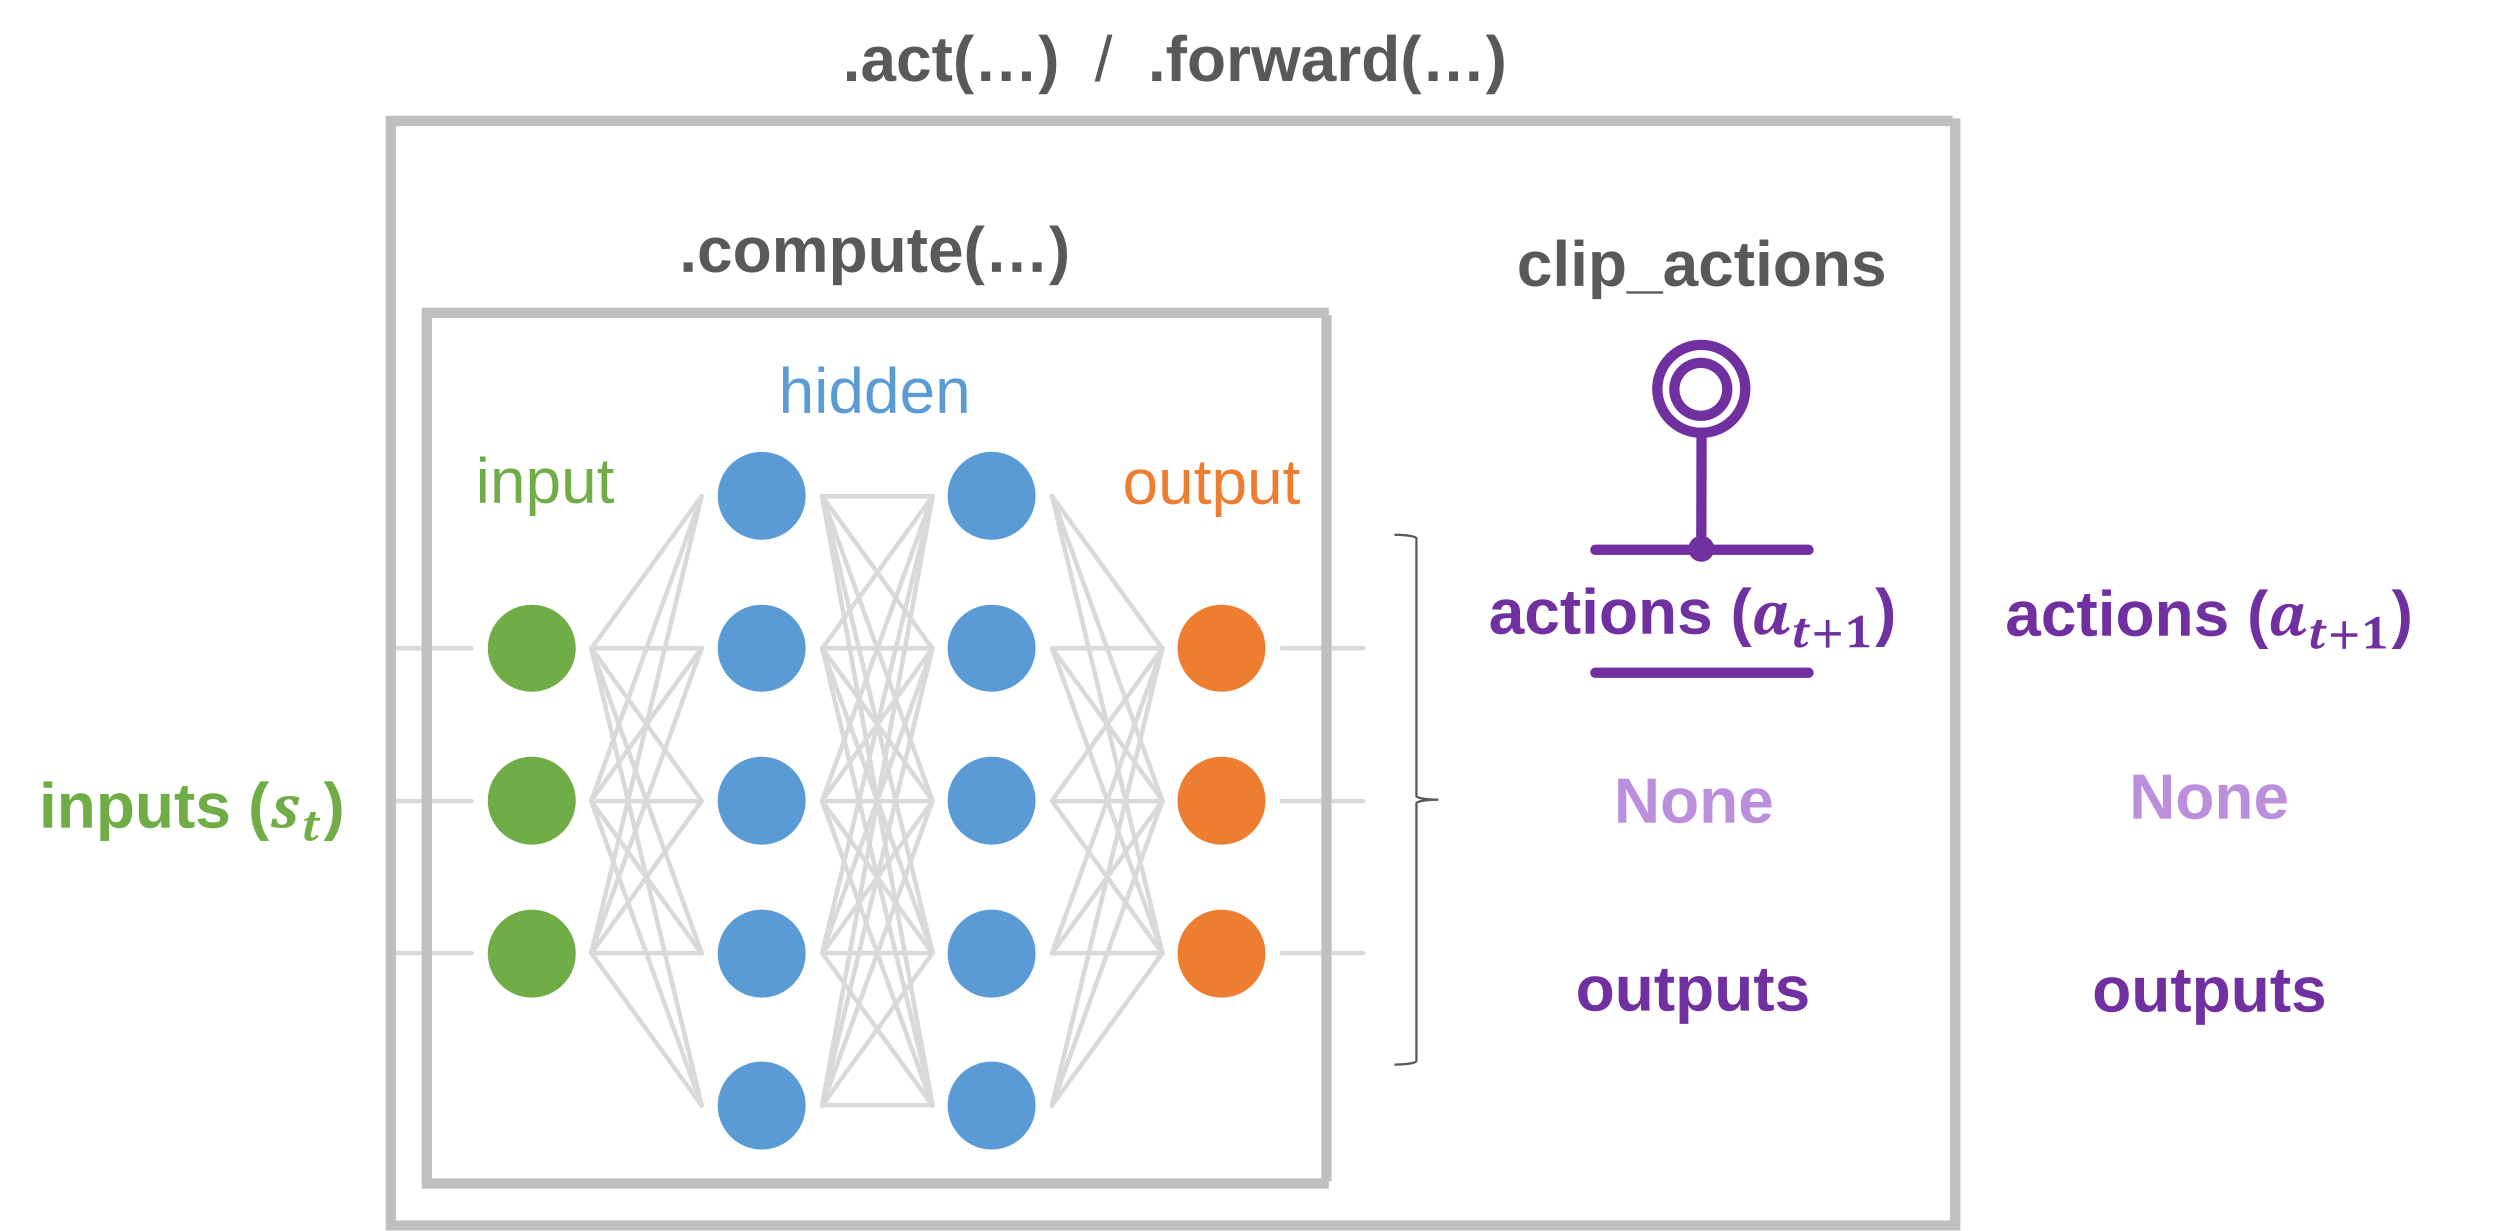
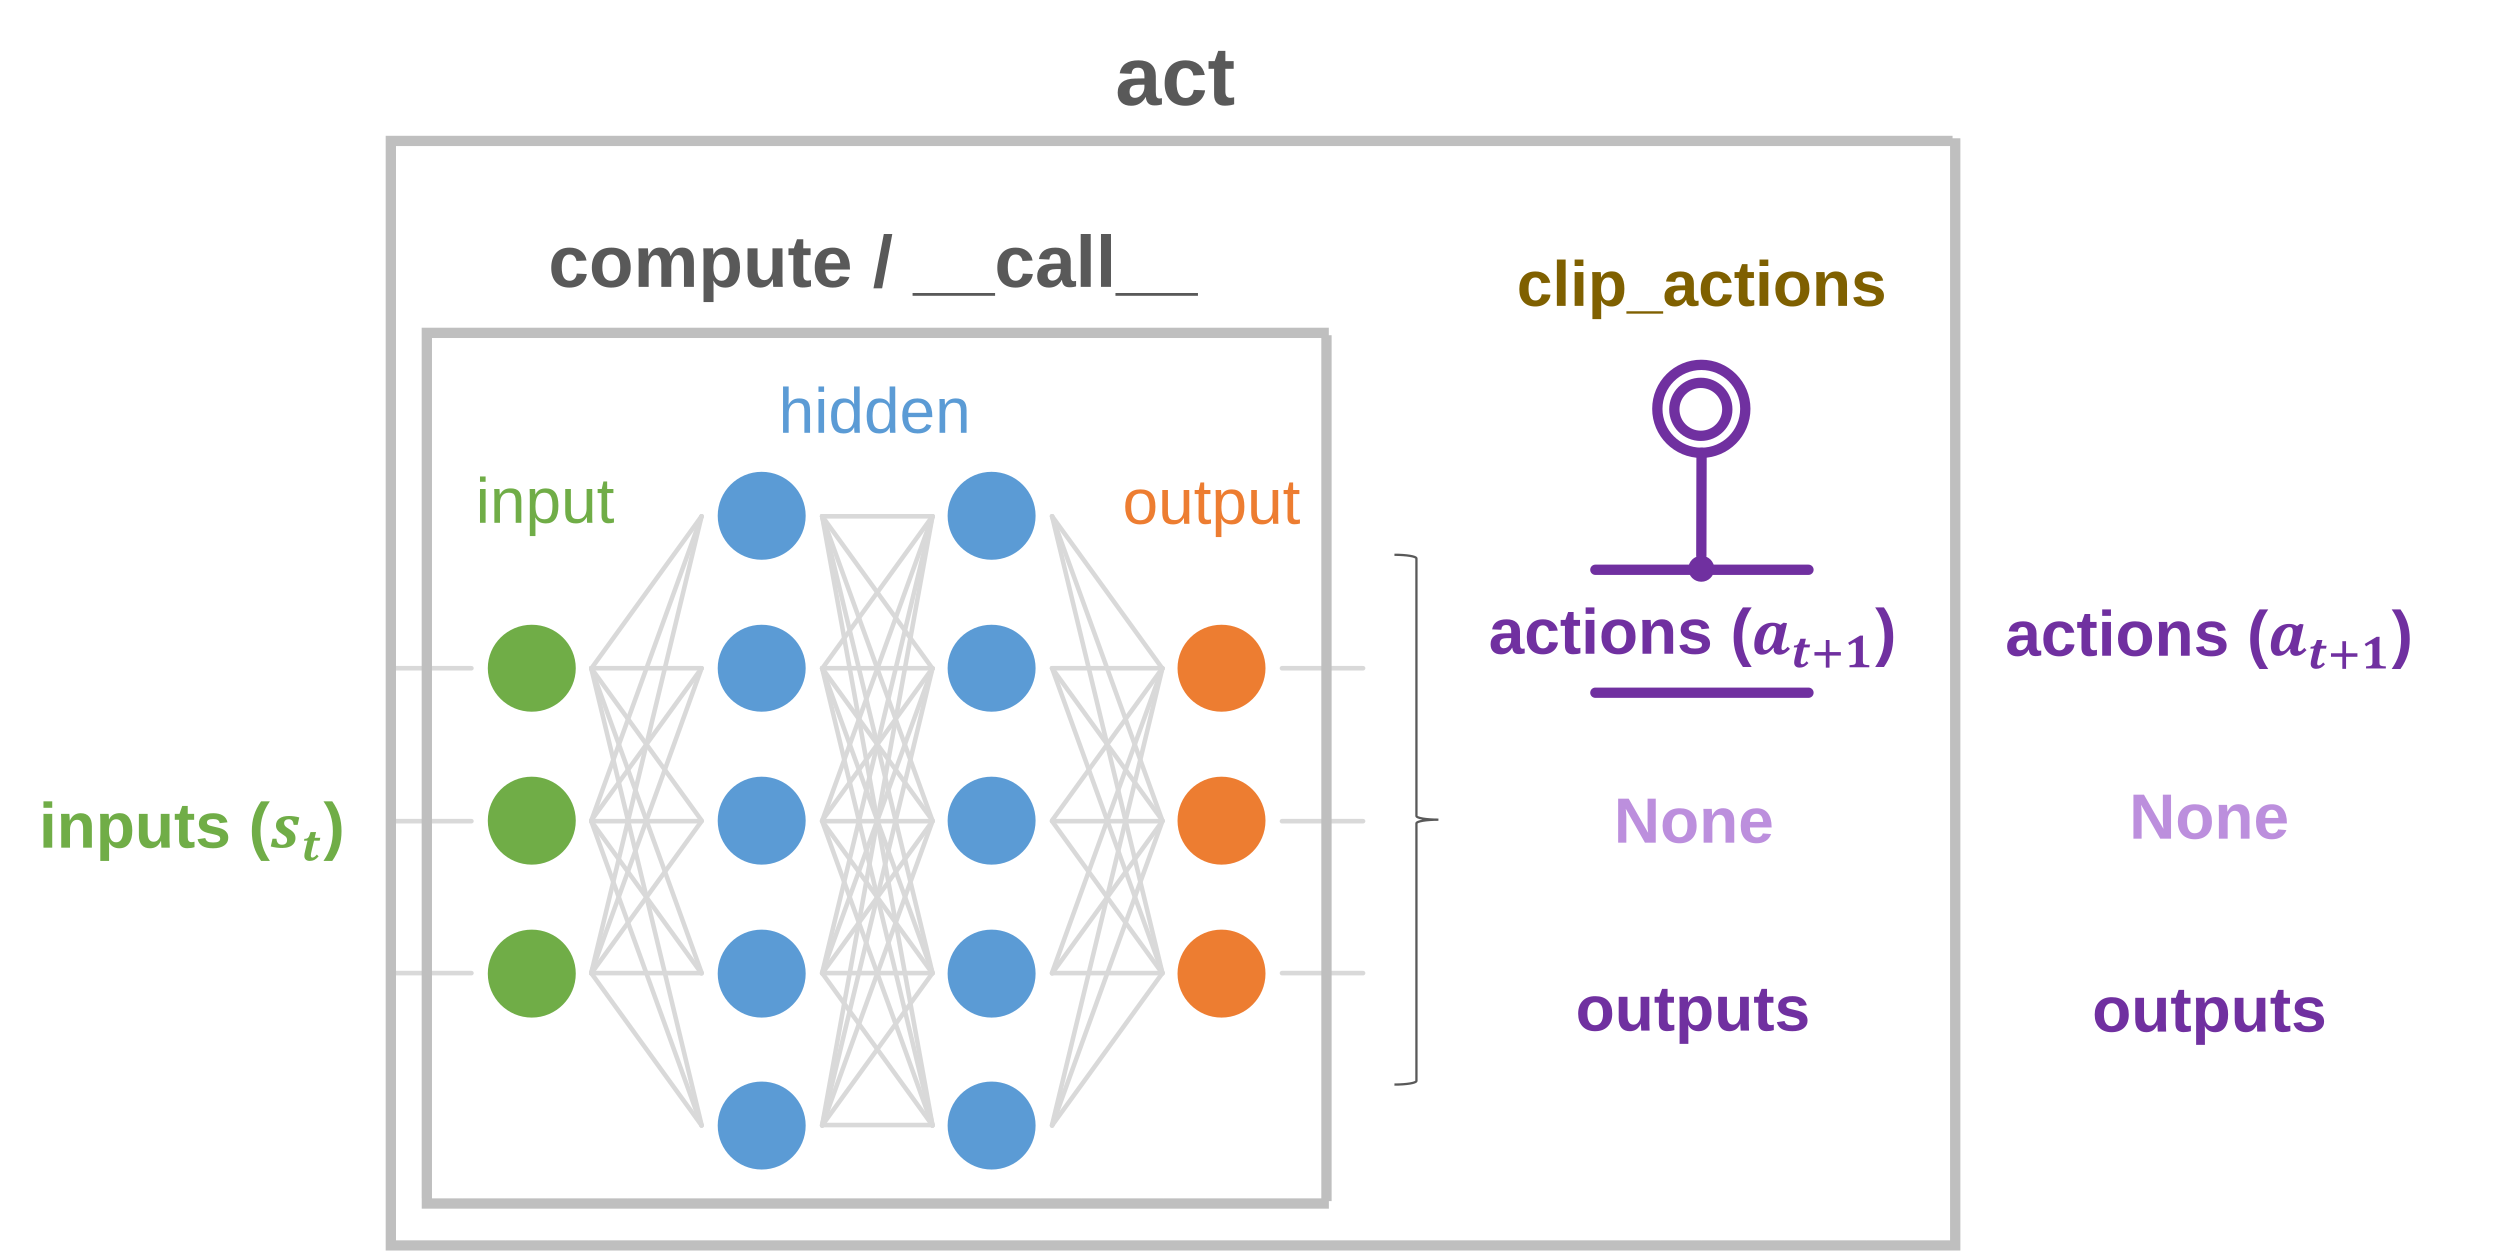
- <svg xmlns="http://www.w3.org/2000/svg" width="2501" height="1231" xml:space="preserve" overflow="hidden">
-   <defs>
-     <clipPath id="clip0">
-       <rect x="4035" y="87" width="2501" height="1231" />
-     </clipPath>
-   </defs>
-   <g clip-path="url(#clip0)" transform="translate(-4035 -87)">
+ <svg xmlns="http://www.w3.org/2000/svg" width="2501" height="1251" xml:space="preserve" overflow="hidden">
+   <g transform="translate(-4035 -67)">
    <path d="M4753 583C4753 558.699 4772.7 539 4797 539 4821.3 539 4841 558.699 4841 583 4841 607.301 4821.3 627 4797 627 4772.7 627 4753 607.301 4753 583Z" fill="#5B9BD5" fill-rule="evenodd" />
    <path d="M4753 735.5C4753 711.476 4772.7 692 4797 692 4821.3 692 4841 711.476 4841 735.5 4841 759.524 4821.3 779 4797 779 4772.7 779 4753 759.524 4753 735.5Z" fill="#5B9BD5" fill-rule="evenodd" />
    <path d="M4753 888C4753 863.699 4772.7 844 4797 844 4821.3 844 4841 863.699 4841 888 4841 912.3 4821.3 932 4797 932 4772.7 932 4753 912.3 4753 888Z" fill="#5B9BD5" fill-rule="evenodd" />
    <path d="M4753 1041C4753 1016.7 4772.7 997 4797 997 4821.3 997 4841 1016.7 4841 1041 4841 1065.3 4821.3 1085 4797 1085 4772.7 1085 4753 1065.3 4753 1041Z" fill="#5B9BD5" fill-rule="evenodd" />
    <path d="M4753 1193C4753 1168.7 4772.7 1149 4797 1149 4821.3 1149 4841 1168.7 4841 1193 4841 1217.3 4821.3 1237 4797 1237 4772.7 1237 4753 1217.3 4753 1193Z" fill="#5B9BD5" fill-rule="evenodd" />
    <path d="M4983 583C4983 558.699 5002.7 539 5027 539 5051.3 539 5071 558.699 5071 583 5071 607.301 5051.3 627 5027 627 5002.7 627 4983 607.301 4983 583Z" fill="#5B9BD5" fill-rule="evenodd" />
    <path d="M4983 735.5C4983 711.476 5002.7 692 5027 692 5051.3 692 5071 711.476 5071 735.5 5071 759.524 5051.3 779 5027 779 5002.7 779 4983 759.524 4983 735.5Z" fill="#5B9BD5" fill-rule="evenodd" />
    <path d="M4983 888C4983 863.699 5002.7 844 5027 844 5051.3 844 5071 863.699 5071 888 5071 912.3 5051.3 932 5027 932 5002.7 932 4983 912.3 4983 888Z" fill="#5B9BD5" fill-rule="evenodd" />
    <path d="M4983 1041C4983 1016.7 5002.7 997 5027 997 5051.3 997 5071 1016.7 5071 1041 5071 1065.3 5051.3 1085 5027 1085 5002.7 1085 4983 1065.3 4983 1041Z" fill="#5B9BD5" fill-rule="evenodd" />
    <path d="M4983 1193C4983 1168.7 5002.7 1149 5027 1149 5051.3 1149 5071 1168.7 5071 1193 5071 1217.3 5051.3 1237 5027 1237 5002.7 1237 4983 1217.3 4983 1193Z" fill="#5B9BD5" fill-rule="evenodd" />
    <path d="M5213 735.5C5213 711.476 5232.7 692 5257 692 5281.3 692 5301 711.476 5301 735.5 5301 759.524 5281.3 779 5257 779 5232.7 779 5213 759.524 5213 735.5Z" fill="#ED7D31" fill-rule="evenodd" />
    <path d="M5213 888C5213 863.699 5232.7 844 5257 844 5281.3 844 5301 863.699 5301 888 5301 912.3 5281.3 932 5257 932 5232.7 932 5213 912.3 5213 888Z" fill="#ED7D31" fill-rule="evenodd" />
    <path d="M5213 1041C5213 1016.7 5232.7 997 5257 997 5281.3 997 5301 1016.7 5301 1041 5301 1065.3 5281.3 1085 5257 1085 5232.7 1085 5213 1065.3 5213 1041Z" fill="#ED7D31" fill-rule="evenodd" />
    <path d="M4523 735.5C4523 711.476 4542.7 692 4567 692 4591.3 692 4611 711.476 4611 735.5 4611 759.524 4591.3 779 4567 779 4542.7 779 4523 759.524 4523 735.5Z" fill="#70AD47" fill-rule="evenodd" />
    <path d="M4523 888C4523 863.699 4542.7 844 4567 844 4591.3 844 4611 863.699 4611 888 4611 912.3 4591.3 932 4567 932 4542.7 932 4523 912.3 4523 888Z" fill="#70AD47" fill-rule="evenodd" />
    <path d="M4523 1041C4523 1016.7 4542.7 997 4567 997 4591.3 997 4611 1016.7 4611 1041 4611 1065.3 4591.3 1085 4567 1085 4542.7 1085 4523 1065.3 4523 1041Z" fill="#70AD47" fill-rule="evenodd" />
    <path d="M5087.5 583.5 5197.84 735.808" stroke="#D9D9D9" stroke-width="4.583" stroke-linecap="round" stroke-linejoin="round" stroke-miterlimit="10" fill="none" fill-rule="evenodd" />
    <path d="M5087.5 735.5 5197.84 735.5" stroke="#D9D9D9" stroke-width="4.583" stroke-linecap="round" stroke-linejoin="round" stroke-miterlimit="10" fill="none" fill-rule="evenodd" />
    <path d="M0 0 110.337 152.309" stroke="#D9D9D9" stroke-width="4.583" stroke-linecap="round" stroke-linejoin="round" stroke-miterlimit="10" fill="none" fill-rule="evenodd" transform="matrix(1 0 0 -1 5087.5 887.809)" />
    <path d="M0 0 110.337 304.617" stroke="#D9D9D9" stroke-width="4.583" stroke-linecap="round" stroke-linejoin="round" stroke-miterlimit="10" fill="none" fill-rule="evenodd" transform="matrix(1 0 0 -1 5087.5 1040.12)" />
    <path d="M0 0 110.337 456.925" stroke="#D9D9D9" stroke-width="4.583" stroke-linecap="round" stroke-linejoin="round" stroke-miterlimit="10" fill="none" fill-rule="evenodd" transform="matrix(1 0 0 -1 5087.5 1192.43)" />
    <path d="M5197.84 887.809 5087.5 735.5" stroke="#D9D9D9" stroke-width="4.583" stroke-linecap="round" stroke-linejoin="round" stroke-miterlimit="10" fill="none" fill-rule="evenodd" />
    <path d="M5087.5 888.5 5197.84 888.5" stroke="#D9D9D9" stroke-width="4.583" stroke-linecap="round" stroke-linejoin="round" stroke-miterlimit="10" fill="none" fill-rule="evenodd" />
    <path d="M0 0 110.337 152.309" stroke="#D9D9D9" stroke-width="4.583" stroke-linecap="round" stroke-linejoin="round" stroke-miterlimit="10" fill="none" fill-rule="evenodd" transform="matrix(1 0 0 -1 5087.5 1040.81)" />
    <path d="M0 0 110.337 304.617" stroke="#D9D9D9" stroke-width="4.583" stroke-linecap="round" stroke-linejoin="round" stroke-miterlimit="10" fill="none" fill-rule="evenodd" transform="matrix(1 0 0 -1 5087.5 1193.12)" />
    <path d="M0 0 110.337 152.309" stroke="#D9D9D9" stroke-width="4.583" stroke-linecap="round" stroke-linejoin="round" stroke-miterlimit="10" fill="none" fill-rule="evenodd" transform="matrix(1 0 0 -1 5087.5 1192.81)" />
    <path d="M5087.5 1040.5 5197.84 1040.5" stroke="#D9D9D9" stroke-width="4.583" stroke-linecap="round" stroke-linejoin="round" stroke-miterlimit="10" fill="none" fill-rule="evenodd" />
    <path d="M5087.5 888.5 5197.84 1040.81" stroke="#D9D9D9" stroke-width="4.583" stroke-linecap="round" stroke-linejoin="round" stroke-miterlimit="10" fill="none" fill-rule="evenodd" />
    <path d="M5087.5 735.5 5197.84 1040.12" stroke="#D9D9D9" stroke-width="4.583" stroke-linecap="round" stroke-linejoin="round" stroke-miterlimit="10" fill="none" fill-rule="evenodd" />
    <path d="M5087.5 583.5 5197.84 1040.43" stroke="#D9D9D9" stroke-width="4.583" stroke-linecap="round" stroke-linejoin="round" stroke-miterlimit="10" fill="none" fill-rule="evenodd" />
    <path d="M4857.5 583.5 4967.84 583.5" stroke="#D9D9D9" stroke-width="4.583" stroke-linecap="round" stroke-linejoin="round" stroke-miterlimit="10" fill="none" fill-rule="evenodd" />
    <path d="M0 0 110.337 152.309" stroke="#D9D9D9" stroke-width="4.583" stroke-linecap="round" stroke-linejoin="round" stroke-miterlimit="10" fill="none" fill-rule="evenodd" transform="matrix(1 0 0 -1 4857.5 735.808)" />
    <path d="M0 0 110.337 304.617" stroke="#D9D9D9" stroke-width="4.583" stroke-linecap="round" stroke-linejoin="round" stroke-miterlimit="10" fill="none" fill-rule="evenodd" transform="matrix(1 0 0 -1 4857.5 888.117)" />
    <path d="M0 0 110.337 456.925" stroke="#D9D9D9" stroke-width="4.583" stroke-linecap="round" stroke-linejoin="round" stroke-miterlimit="10" fill="none" fill-rule="evenodd" transform="matrix(1 0 0 -1 4857.5 1040.43)" />
    <path d="M0 0 110.337 609.234" stroke="#D9D9D9" stroke-width="4.583" stroke-linecap="round" stroke-linejoin="round" stroke-miterlimit="10" fill="none" fill-rule="evenodd" transform="matrix(1 0 0 -1 4857.5 1192.73)" />
    <path d="M4857.5 583.5 4967.84 735.808" stroke="#D9D9D9" stroke-width="4.583" stroke-linecap="round" stroke-linejoin="round" stroke-miterlimit="10" fill="none" fill-rule="evenodd" />
    <path d="M4857.5 735.5 4967.84 735.5" stroke="#D9D9D9" stroke-width="4.583" stroke-linecap="round" stroke-linejoin="round" stroke-miterlimit="10" fill="none" fill-rule="evenodd" />
    <path d="M0 0 110.337 152.309" stroke="#D9D9D9" stroke-width="4.583" stroke-linecap="round" stroke-linejoin="round" stroke-miterlimit="10" fill="none" fill-rule="evenodd" transform="matrix(1 0 0 -1 4857.5 887.809)" />
    <path d="M0 0 110.337 304.617" stroke="#D9D9D9" stroke-width="4.583" stroke-linecap="round" stroke-linejoin="round" stroke-miterlimit="10" fill="none" fill-rule="evenodd" transform="matrix(1 0 0 -1 4857.5 1040.12)" />
    <path d="M0 0 110.337 456.925" stroke="#D9D9D9" stroke-width="4.583" stroke-linecap="round" stroke-linejoin="round" stroke-miterlimit="10" fill="none" fill-rule="evenodd" transform="matrix(1 0 0 -1 4857.5 1192.43)" />
    <path d="M4857.5 583.5 4967.84 888.117" stroke="#D9D9D9" stroke-width="4.583" stroke-linecap="round" stroke-linejoin="round" stroke-miterlimit="10" fill="none" fill-rule="evenodd" />
    <path d="M4857.5 735.5 4967.84 887.809" stroke="#D9D9D9" stroke-width="4.583" stroke-linecap="round" stroke-linejoin="round" stroke-miterlimit="10" fill="none" fill-rule="evenodd" />
    <path d="M4857.5 888.5 4967.84 888.5" stroke="#D9D9D9" stroke-width="4.583" stroke-linecap="round" stroke-linejoin="round" stroke-miterlimit="10" fill="none" fill-rule="evenodd" />
    <path d="M0 0 110.337 152.309" stroke="#D9D9D9" stroke-width="4.583" stroke-linecap="round" stroke-linejoin="round" stroke-miterlimit="10" fill="none" fill-rule="evenodd" transform="matrix(1 0 0 -1 4857.5 1040.81)" />
    <path d="M0 0 110.337 304.617" stroke="#D9D9D9" stroke-width="4.583" stroke-linecap="round" stroke-linejoin="round" stroke-miterlimit="10" fill="none" fill-rule="evenodd" transform="matrix(1 0 0 -1 4857.5 1193.12)" />
    <path d="M4857.5 1192.5 4967.84 1192.5" stroke="#D9D9D9" stroke-width="4.583" stroke-linecap="round" stroke-linejoin="round" stroke-miterlimit="10" fill="none" fill-rule="evenodd" />
    <path d="M4857.5 1040.5 4967.84 1192.81" stroke="#D9D9D9" stroke-width="4.583" stroke-linecap="round" stroke-linejoin="round" stroke-miterlimit="10" fill="none" fill-rule="evenodd" />
    <path d="M4857.5 888.5 4967.84 1193.12" stroke="#D9D9D9" stroke-width="4.583" stroke-linecap="round" stroke-linejoin="round" stroke-miterlimit="10" fill="none" fill-rule="evenodd" />
    <path d="M4857.5 735.5 4967.84 1192.43" stroke="#D9D9D9" stroke-width="4.583" stroke-linecap="round" stroke-linejoin="round" stroke-miterlimit="10" fill="none" fill-rule="evenodd" />
    <path d="M4857.5 583.5 4967.84 1192.73" stroke="#D9D9D9" stroke-width="4.583" stroke-linecap="round" stroke-linejoin="round" stroke-miterlimit="10" fill="none" fill-rule="evenodd" />
    <path d="M0 0 110.337 152.309" stroke="#D9D9D9" stroke-width="4.583" stroke-linecap="round" stroke-linejoin="round" stroke-miterlimit="10" fill="none" fill-rule="evenodd" transform="matrix(1 0 0 -1 4857.5 1192.81)" />
    <path d="M4857.5 1040.5 4967.84 1040.5" stroke="#D9D9D9" stroke-width="4.583" stroke-linecap="round" stroke-linejoin="round" stroke-miterlimit="10" fill="none" fill-rule="evenodd" />
    <path d="M4857.5 888.5 4967.84 1040.81" stroke="#D9D9D9" stroke-width="4.583" stroke-linecap="round" stroke-linejoin="round" stroke-miterlimit="10" fill="none" fill-rule="evenodd" />
    <path d="M4857.5 735.5 4967.84 1040.12" stroke="#D9D9D9" stroke-width="4.583" stroke-linecap="round" stroke-linejoin="round" stroke-miterlimit="10" fill="none" fill-rule="evenodd" />
    <path d="M4857.5 583.5 4967.84 1040.43" stroke="#D9D9D9" stroke-width="4.583" stroke-linecap="round" stroke-linejoin="round" stroke-miterlimit="10" fill="none" fill-rule="evenodd" />
    <path d="M4626.5 1040.5 4736.84 1192.81" stroke="#D9D9D9" stroke-width="4.583" stroke-linecap="round" stroke-linejoin="round" stroke-miterlimit="10" fill="none" fill-rule="evenodd" />
    <path d="M0 0 110.337 0" stroke="#D9D9D9" stroke-width="4.583" stroke-linecap="round" stroke-linejoin="round" stroke-miterlimit="10" fill="none" fill-rule="evenodd" transform="matrix(-1 0 0 1 4736.84 1040.5)" />
    <path d="M0 0 110.337 152.309" stroke="#D9D9D9" stroke-width="4.583" stroke-linecap="round" stroke-linejoin="round" stroke-miterlimit="10" fill="none" fill-rule="evenodd" transform="matrix(-1 0 0 1 4736.84 888.5)" />
    <path d="M0 0 110.337 0" stroke="#D9D9D9" stroke-width="4.583" stroke-linecap="round" stroke-linejoin="round" stroke-miterlimit="10" fill="none" fill-rule="evenodd" transform="matrix(-1 0 0 1 4736.84 888.5)" />
    <path d="M4736.84 887.809 4626.5 735.5" stroke="#D9D9D9" stroke-width="4.583" stroke-linecap="round" stroke-linejoin="round" stroke-miterlimit="10" fill="none" fill-rule="evenodd" />
    <path d="M0 0 110.337 152.309" stroke="#D9D9D9" stroke-width="4.583" stroke-linecap="round" stroke-linejoin="round" stroke-miterlimit="10" fill="none" fill-rule="evenodd" transform="matrix(-1 0 0 1 4736.84 583.5)" />
    <path d="M0 0 110.337 0" stroke="#D9D9D9" stroke-width="4.583" stroke-linecap="round" stroke-linejoin="round" stroke-miterlimit="10" fill="none" fill-rule="evenodd" transform="matrix(-1 0 0 1 4736.84 735.5)" />
    <path d="M4736.84 1040.12 4626.5 735.5" stroke="#D9D9D9" stroke-width="4.583" stroke-linecap="round" stroke-linejoin="round" stroke-miterlimit="10" fill="none" fill-rule="evenodd" />
    <path d="M4736.84 1192.43 4626.5 735.5" stroke="#D9D9D9" stroke-width="4.583" stroke-linecap="round" stroke-linejoin="round" stroke-miterlimit="10" fill="none" fill-rule="evenodd" />
    <path d="M0 0 110.337 304.617" stroke="#D9D9D9" stroke-width="4.583" stroke-linecap="round" stroke-linejoin="round" stroke-miterlimit="10" fill="none" fill-rule="evenodd" transform="matrix(-1 0 0 1 4736.84 583.5)" />
    <path d="M0 0 110.337 152.309" stroke="#D9D9D9" stroke-width="4.583" stroke-linecap="round" stroke-linejoin="round" stroke-miterlimit="10" fill="none" fill-rule="evenodd" transform="matrix(-1 0 0 1 4736.84 735.5)" />
    <path d="M4736.84 1040.81 4626.5 888.5" stroke="#D9D9D9" stroke-width="4.583" stroke-linecap="round" stroke-linejoin="round" stroke-miterlimit="10" fill="none" fill-rule="evenodd" />
    <path d="M4736.84 1193.12 4626.5 888.5" stroke="#D9D9D9" stroke-width="4.583" stroke-linecap="round" stroke-linejoin="round" stroke-miterlimit="10" fill="none" fill-rule="evenodd" />
    <path d="M0 0 110.337 304.617" stroke="#D9D9D9" stroke-width="4.583" stroke-linecap="round" stroke-linejoin="round" stroke-miterlimit="10" fill="none" fill-rule="evenodd" transform="matrix(1 0 0 -1 4626.5 1040.12)" />
    <path d="M0 0 110.337 456.925" stroke="#D9D9D9" stroke-width="4.583" stroke-linecap="round" stroke-linejoin="round" stroke-miterlimit="10" fill="none" fill-rule="evenodd" transform="matrix(1 0 0 -1 4626.5 1040.43)" />
    <path d="M5087.5 583.5 5197.84 888.117" stroke="#D9D9D9" stroke-width="4.583" stroke-linecap="round" stroke-linejoin="round" stroke-miterlimit="10" fill="none" fill-rule="evenodd" />
    <text fill="#70AD47" font-family="Arial,Arial_MSFontService,sans-serif" font-weight="400" font-size="64" transform="matrix(1 0 0 1 4510.9 590)">input</text>
    <text fill="#5B9BD5" font-family="Arial,Arial_MSFontService,sans-serif" font-weight="400" font-size="64" transform="matrix(1 0 0 1 4813.92 500)">hidden</text>
    <text fill="#ED7D31" font-family="Arial,Arial_MSFontService,sans-serif" font-weight="400" font-size="64" transform="matrix(1 0 0 1 5157.99 591)">output</text>
-     <text fill="#595959" font-family="Arial,Arial_MSFontService,sans-serif" font-weight="700" font-size="64" transform="matrix(1 0 0 1 4714.52 359)">.compute(…)</text>
+     <text fill="#595959" font-family="Arial,Arial_MSFontService,sans-serif" font-weight="700" font-size="73" transform="matrix(1 0 0 1 4583.61 354)">compute / __call__</text>
    <path d="M0 0 81.122 0" stroke="#D9D9D9" stroke-width="4.583" stroke-linecap="round" stroke-linejoin="round" stroke-miterlimit="10" fill="none" fill-rule="evenodd" transform="matrix(-1 0 0 1 4506.62 735.5)" />
    <path d="M4506.62 888.5 4425.5 888.5" stroke="#D9D9D9" stroke-width="4.583" stroke-linecap="round" stroke-linejoin="round" stroke-miterlimit="10" fill="none" fill-rule="evenodd" />
    <path d="M0 0 81.122 0" stroke="#D9D9D9" stroke-width="4.583" stroke-linecap="round" stroke-linejoin="round" stroke-miterlimit="10" fill="none" fill-rule="evenodd" transform="matrix(-1 0 0 1 4506.62 1040.5)" />
    <path d="M0 0 81.121 0" stroke="#D9D9D9" stroke-width="4.583" stroke-linecap="round" stroke-linejoin="round" stroke-miterlimit="10" fill="none" fill-rule="evenodd" transform="matrix(-1 0 0 1 5398.62 1040.5)" />
    <path d="M0 0 81.121 0" stroke="#D9D9D9" stroke-width="4.583" stroke-linecap="round" stroke-linejoin="round" stroke-miterlimit="10" fill="none" fill-rule="evenodd" transform="matrix(-1 0 0 1 5398.62 888.5)" />
    <path d="M0 0 81.121 0" stroke="#D9D9D9" stroke-width="4.583" stroke-linecap="round" stroke-linejoin="round" stroke-miterlimit="10" fill="none" fill-rule="evenodd" transform="matrix(-1 0 0 1 5398.62 735.5)" />
    <rect x="4462" y="400" width="900" height="871" stroke="#BFBFBF" stroke-width="10.312" stroke-linecap="square" stroke-miterlimit="8" stroke-dasharray="30.938 10.312" fill="none" />
    <path d="M5430 622C5442.15 622 5452 623.641 5452 625.666L5452 883.333C5452 885.358 5461.85 887 5474 887 5461.85 887 5452 888.641 5452 890.667L5452 1148.33C5452 1150.36 5442.15 1152 5430 1152" stroke="#595959" stroke-width="2.292" stroke-miterlimit="8" fill="none" fill-rule="evenodd" />
    <text fill="#7030A0" font-family="Arial,Arial_MSFontService,sans-serif" font-weight="700" font-size="64" transform="matrix(1 0 0 1 5524.31 721)">actions (</text>
    <path d="M5808.64 693.189C5806.7 693.189 5804.99 694.163 5803.49 696.111 5801.99 698.059 5800.78 700.678 5799.86 703.97 5798.94 707.262 5798.49 710.21 5798.49 712.814 5798.49 714.335 5798.71 715.47 5799.16 716.22 5799.61 716.97 5800.3 717.345 5801.24 717.345 5802.61 717.345 5804.01 716.673 5805.44 715.329 5806.87 713.986 5808.02 712.408 5808.89 710.595 5809.77 708.783 5810.55 706.303 5811.24 703.158L5811.49 702.001C5811.82 700.46 5811.99 698.918 5811.99 697.376 5811.99 696.001 5811.73 694.96 5811.2 694.251 5810.68 693.543 5809.83 693.189 5808.64 693.189ZM5808.27 689.939C5811.37 689.939 5814.02 690.689 5816.2 692.189L5819.24 689.939 5822.74 690.439 5817.67 711.689C5817.36 713.001 5817.2 714.189 5817.2 715.251 5817.2 715.939 5817.32 716.47 5817.55 716.845 5817.78 717.22 5818.17 717.408 5818.74 717.408 5819.38 717.408 5820.08 717.116 5820.83 716.533 5821.58 715.949 5822.45 715.085 5823.45 713.939L5825.7 716.189C5823.52 718.376 5821.63 719.882 5820.05 720.704 5818.46 721.527 5816.8 721.939 5815.05 721.939 5813.3 721.939 5811.91 721.454 5810.89 720.486 5809.87 719.517 5809.36 718.241 5809.36 716.658 5809.36 716.137 5809.42 715.637 5809.55 715.158L5809.11 715.095C5807.59 716.887 5806.28 718.236 5805.19 719.142 5804.1 720.048 5802.93 720.741 5801.7 721.22 5800.48 721.699 5799.11 721.939 5797.61 721.939 5795.11 721.939 5793.21 721.09 5791.92 719.392 5790.63 717.694 5789.99 715.22 5789.99 711.97 5789.99 709.158 5790.39 706.366 5791.2 703.595 5792.02 700.824 5793.18 698.434 5794.7 696.423 5796.23 694.413 5798.14 692.829 5800.44 691.673 5802.74 690.517 5805.35 689.939 5808.27 689.939Z" fill="#7030A0" fill-rule="evenodd" />
    <text fill="#000000" fill-opacity="0" font-family="Arial,Arial_MSFontService,sans-serif" font-size="32" x="5789.99" y="717.939">𝒂</text>
    <path d="M5836.08 706.021 5841.59 706.021 5840.26 711.759 5845.83 711.759 5845.21 714.627 5839.59 714.627 5837.37 723.807C5836.98 725.383 5836.72 726.58 5836.57 727.398 5836.43 728.217 5836.36 728.909 5836.36 729.475 5836.36 730.194 5836.49 730.719 5836.75 731.047 5837.01 731.376 5837.39 731.541 5837.89 731.541 5838.58 731.541 5839.29 731.296 5840.02 730.806 5840.74 730.317 5841.53 729.56 5842.37 728.534L5844.14 730.347C5842.59 732.046 5841.17 733.228 5839.88 733.893 5838.59 734.559 5837.06 734.891 5835.3 734.891 5833.56 734.891 5832.22 734.444 5831.28 733.549 5830.35 732.654 5829.88 731.418 5829.88 729.843 5829.88 729.124 5829.94 728.439 5830.04 727.789 5830.15 727.138 5830.37 726.071 5830.71 724.587L5833.07 714.627 5829.49 714.627 5829.93 712.768C5831 712.768 5831.81 712.669 5832.36 712.47 5832.91 712.271 5833.38 711.973 5833.75 711.575 5834.13 711.177 5834.49 710.573 5834.84 709.762 5835.19 708.951 5835.61 707.704 5836.08 706.021Z" fill="#7030A0" fill-rule="evenodd" />
    <text fill="#000000" fill-opacity="0" font-family="Arial,Arial_MSFontService,sans-serif" font-size="28.87" x="5829.49" y="731.283">𝒕</text>
    <path d="M5861.53 707.261 5865.24 707.261 5865.24 719.332 5876.6 719.332 5876.6 722.843 5865.24 722.843 5865.24 734.914 5861.53 734.914 5861.53 722.843 5850.17 722.843 5850.17 719.332 5861.53 719.332Z" fill="#7030A0" fill-rule="evenodd" />
    <text fill="#000000" fill-opacity="0" font-family="Arial,Arial_MSFontService,sans-serif" font-size="27.654" x="5850.17" y="731.458">+</text>
    <path d="M5895.83 702.831 5898.77 702.831C5898.68 704.3 5898.63 706.335 5898.63 708.936L5898.63 728.121C5898.63 729.009 5898.68 729.678 5898.78 730.129 5898.88 730.581 5899.06 730.948 5899.31 731.231 5899.56 731.514 5899.93 731.736 5900.4 731.897 5900.87 732.057 5901.47 732.18 5902.19 732.264 5902.91 732.348 5903.86 732.405 5905.04 732.436L5905.04 734.524 5885.23 734.524 5885.23 732.436C5886.93 732.359 5888.14 732.256 5888.87 732.126 5889.59 731.996 5890.15 731.801 5890.53 731.541 5890.91 731.281 5891.19 730.914 5891.37 730.439 5891.55 729.965 5891.63 729.192 5891.63 728.121L5891.63 711.529C5891.63 710.902 5891.51 710.451 5891.28 710.175 5891.04 709.9 5890.72 709.762 5890.3 709.762 5889.92 709.762 5889.38 709.938 5888.68 710.29 5887.99 710.642 5886.84 711.361 5885.25 712.447L5883.85 710.014Z" fill="#7030A0" fill-rule="evenodd" />
    <text fill="#000000" fill-opacity="0" font-family="Arial,Arial_MSFontService,sans-serif" font-size="31.693" x="5883.85" y="730.563">𝟏</text>
    <text fill="#7030A0" font-family="Arial,Arial_MSFontService,sans-serif" font-weight="700" font-size="64" transform="matrix(1 0 0 1 5910.82 721)">)</text>
    <text fill="#BC8FDD" font-family="Arial,Arial_MSFontService,sans-serif" font-weight="700" font-size="64" transform="matrix(1 0 0 1 5649.51 910)">None</text>
    <text fill="#7030A0" font-family="Arial,Arial_MSFontService,sans-serif" font-weight="700" font-size="64" transform="matrix(1 0 0 1 5611.29 1098)">outputs</text>
    <path d="M5781 476C5781 500.301 5761.3 520 5737 520 5712.7 520 5693 500.301 5693 476 5693 451.7 5712.7 432 5737 432 5761.3 432 5781 451.7 5781 476Z" stroke="#7030A0" stroke-width="10.312" stroke-miterlimit="8" fill="none" fill-rule="evenodd" />
    <path d="M5763 476.5C5763 491.135 5751.14 503 5736.5 503 5721.86 503 5710 491.135 5710 476.5 5710 461.864 5721.86 450 5736.5 450 5751.14 450 5763 461.864 5763 476.5Z" stroke="#7030A0" stroke-width="10.312" stroke-miterlimit="8" fill="none" fill-rule="evenodd" />
    <path d="M5631 760 5844.19 760" stroke="#7030A0" stroke-width="10.312" stroke-linecap="round" stroke-linejoin="round" stroke-miterlimit="10" fill="none" fill-rule="evenodd" />
    <path d="M5631 637 5844.19 637" stroke="#7030A0" stroke-width="10.312" stroke-linecap="round" stroke-linejoin="round" stroke-miterlimit="10" fill="none" fill-rule="evenodd" />
    <path d="M0 0 0.236 102.701" stroke="#7030A0" stroke-width="10.312" stroke-linecap="round" stroke-linejoin="round" stroke-miterlimit="10" fill="none" fill-rule="evenodd" transform="matrix(-1 0 0 1 5737.24 520)" />
    <path d="M5750 636C5750 643.18 5744.18 649 5737 649 5729.82 649 5724 643.18 5724 636 5724 628.82 5729.82 623 5737 623 5744.18 623 5750 628.82 5750 636Z" fill="#7030A0" fill-rule="evenodd" />
-     <text fill="#595959" font-family="Arial,Arial_MSFontService,sans-serif" font-weight="700" font-size="64" transform="matrix(1 0 0 1 5552.42 373)">clip_actions</text>
-     <text fill="#70AD47" font-family="Arial,Arial_MSFontService,sans-serif" font-weight="700" font-size="64" transform="matrix(1 0 0 1 4074 915)">inputs </text>
-     <text fill="#70AD47" font-family="Arial,Arial_MSFontService,sans-serif" font-weight="700" font-size="64" transform="matrix(1 0 0 1 4283.12 915)">(</text>
+     <text fill="#7F6000" font-family="Arial,Arial_MSFontService,sans-serif" font-weight="700" font-size="64" transform="matrix(1 0 0 1 5552.42 373)">clip_actions</text>
+     <text fill="#70AD47" font-family="Arial,Arial_MSFontService,sans-serif" font-weight="700" font-size="64" transform="matrix(1 0 0 1 4074 915)">inputs (</text>
    <path d="M4324.16 883.314C4325.76 883.314 4327.48 883.445 4329.33 883.705 4331.17 883.965 4332.85 884.314 4334.38 884.752L4332.75 892.221 4328.78 892.221C4328.59 890.283 4328.1 888.856 4327.3 887.939 4326.5 887.023 4325.34 886.564 4323.84 886.564 4322.45 886.564 4321.33 886.924 4320.48 887.642 4319.64 888.361 4319.22 889.335 4319.22 890.564 4319.22 891.648 4319.57 892.596 4320.28 893.408 4320.99 894.221 4322.37 895.241 4324.41 896.471 4326.62 897.783 4328.2 899.137 4329.16 900.533 4330.12 901.929 4330.59 903.564 4330.59 905.439 4330.59 907.564 4330.03 909.377 4328.89 910.877 4327.76 912.377 4326.2 913.491 4324.23 914.221 4322.27 914.95 4320.02 915.314 4317.5 915.314 4313.46 915.314 4309.58 914.814 4305.88 913.814L4307.63 906.064 4311.59 906.064C4311.7 907.939 4312.18 909.408 4313.05 910.471 4313.91 911.533 4315.24 912.064 4317.03 912.064 4318.68 912.064 4319.95 911.663 4320.84 910.861 4321.74 910.059 4322.19 908.929 4322.19 907.471 4322.19 906.596 4322.04 905.856 4321.75 905.252 4321.46 904.648 4320.98 904.059 4320.31 903.486 4319.65 902.913 4318.56 902.169 4317.06 901.252 4314.98 900.002 4313.46 898.705 4312.52 897.361 4311.57 896.017 4311.09 894.512 4311.09 892.846 4311.09 889.783 4312.24 887.429 4314.53 885.783 4316.82 884.137 4320.03 883.314 4324.16 883.314Z" fill="#70AD47" fill-rule="evenodd" />
    <text fill="#000000" fill-opacity="0" font-family="Arial,Arial_MSFontService,sans-serif" font-size="32" x="4305.88" y="911.314">𝒔</text>
    <path d="M4345.67 899.397 4351.18 899.397 4349.84 905.134 4355.42 905.134 4354.8 908.003 4349.18 908.003 4346.95 917.182C4346.57 918.758 4346.31 919.956 4346.16 920.774 4346.02 921.593 4345.94 922.285 4345.94 922.851 4345.94 923.57 4346.07 924.094 4346.33 924.423 4346.59 924.752 4346.98 924.916 4347.48 924.916 4348.17 924.916 4348.88 924.672 4349.6 924.182 4350.33 923.692 4351.11 922.935 4351.96 921.91L4353.72 923.723C4352.18 925.421 4350.76 926.603 4349.47 927.269 4348.17 927.934 4346.65 928.267 4344.89 928.267 4343.14 928.267 4341.8 927.819 4340.87 926.924 4339.94 926.029 4339.47 924.794 4339.47 923.218 4339.47 922.499 4339.53 921.814 4339.63 921.164 4339.74 920.514 4339.96 919.447 4340.3 917.963L4342.66 908.003 4339.08 908.003 4339.52 906.144C4340.59 906.144 4341.4 906.044 4341.95 905.846 4342.5 905.647 4342.96 905.348 4343.34 904.951 4343.71 904.553 4344.08 903.948 4344.43 903.138 4344.78 902.327 4345.19 901.08 4345.67 899.397Z" fill="#70AD47" fill-rule="evenodd" />
    <text fill="#000000" fill-opacity="0" font-family="Arial,Arial_MSFontService,sans-serif" font-size="28.87" x="4339.08" y="924.658">𝒕</text>
    <text fill="#70AD47" font-family="Arial,Arial_MSFontService,sans-serif" font-weight="700" font-size="64" transform="matrix(1 0 0 1 4358.53 915)">)</text>
    <rect x="4426" y="208" width="1565" height="1105" stroke="#BFBFBF" stroke-width="10.312" stroke-linecap="square" stroke-miterlimit="8" stroke-dasharray="30.938 10.312" fill="none" />
    <text fill="#7030A0" font-family="Arial,Arial_MSFontService,sans-serif" font-weight="700" font-size="64" transform="matrix(1 0 0 1 6041.06 723)">actions (</text>
    <path d="M6325.4 694.392C6323.46 694.392 6321.74 695.366 6320.24 697.314 6318.74 699.261 6317.53 701.881 6316.62 705.173 6315.7 708.465 6315.24 711.412 6315.24 714.017 6315.24 715.537 6315.46 716.673 6315.91 717.423 6316.36 718.173 6317.05 718.548 6317.99 718.548 6319.37 718.548 6320.77 717.876 6322.19 716.532 6323.62 715.189 6324.77 713.61 6325.65 711.798 6326.52 709.985 6327.3 707.506 6327.99 704.36L6328.24 703.204C6328.57 701.662 6328.74 700.121 6328.74 698.579 6328.74 697.204 6328.48 696.162 6327.96 695.454 6327.44 694.746 6326.58 694.392 6325.4 694.392ZM6325.02 691.142C6328.13 691.142 6330.77 691.892 6332.96 693.392L6335.99 691.142 6339.49 691.642 6334.43 712.892C6334.12 714.204 6333.96 715.392 6333.96 716.454 6333.96 717.142 6334.07 717.673 6334.3 718.048 6334.53 718.423 6334.93 718.61 6335.49 718.61 6336.14 718.61 6336.83 718.319 6337.58 717.735 6338.33 717.152 6339.21 716.287 6340.21 715.142L6342.46 717.392C6340.27 719.579 6338.39 721.084 6336.8 721.907 6335.22 722.73 6333.55 723.142 6331.8 723.142 6330.05 723.142 6328.67 722.657 6327.65 721.689 6326.63 720.72 6326.12 719.444 6326.12 717.86 6326.12 717.34 6326.18 716.84 6326.3 716.36L6325.87 716.298C6324.34 718.09 6323.04 719.439 6321.94 720.345 6320.85 721.251 6319.69 721.944 6318.46 722.423 6317.23 722.902 6315.87 723.142 6314.37 723.142 6311.87 723.142 6309.97 722.293 6308.68 720.595 6307.39 718.897 6306.74 716.423 6306.74 713.173 6306.74 710.36 6307.15 707.569 6307.96 704.798 6308.77 702.027 6309.94 699.636 6311.46 697.626 6312.98 695.616 6314.89 694.032 6317.19 692.876 6319.5 691.72 6322.11 691.142 6325.02 691.142Z" fill="#7030A0" fill-rule="evenodd" />
    <text fill="#000000" fill-opacity="0" font-family="Arial,Arial_MSFontService,sans-serif" font-size="32" x="6306.74" y="719.142">𝒂</text>
    <path d="M6352.83 707.224 6358.34 707.224 6357.01 712.961 6362.59 712.961 6361.97 715.83 6356.35 715.83 6354.12 725.01C6353.74 726.586 6353.47 727.783 6353.33 728.601 6353.18 729.42 6353.11 730.112 6353.11 730.678 6353.11 731.397 6353.24 731.921 6353.5 732.25 6353.76 732.579 6354.14 732.744 6354.65 732.744 6355.34 732.744 6356.04 732.499 6356.77 732.009 6357.5 731.52 6358.28 730.762 6359.12 729.737L6360.89 731.55C6359.34 733.249 6357.93 734.43 6356.63 735.096 6355.34 735.762 6353.81 736.094 6352.05 736.094 6350.31 736.094 6348.97 735.647 6348.04 734.752 6347.11 733.857 6346.64 732.621 6346.64 731.045 6346.64 730.326 6346.69 729.642 6346.8 728.992 6346.91 728.341 6347.13 727.274 6347.46 725.79L6349.83 715.83 6346.25 715.83 6346.68 713.971C6347.76 713.971 6348.57 713.872 6349.12 713.673 6349.67 713.474 6350.13 713.176 6350.51 712.778 6350.88 712.38 6351.24 711.776 6351.6 710.965 6351.95 710.154 6352.36 708.907 6352.83 707.224Z" fill="#7030A0" fill-rule="evenodd" />
    <text fill="#000000" fill-opacity="0" font-family="Arial,Arial_MSFontService,sans-serif" font-size="28.87" x="6346.25" y="732.486">𝒕</text>
    <path d="M6378.28 708.463 6382 708.463 6382 720.535 6393.36 720.535 6393.36 724.046 6382 724.046 6382 736.117 6378.28 736.117 6378.28 724.046 6366.92 724.046 6366.92 720.535 6378.28 720.535Z" fill="#7030A0" fill-rule="evenodd" />
    <text fill="#000000" fill-opacity="0" font-family="Arial,Arial_MSFontService,sans-serif" font-size="27.654" x="6366.92" y="732.661">+</text>
    <path d="M6412.59 704.034 6415.53 704.034C6415.43 705.503 6415.39 707.538 6415.39 710.139L6415.39 729.324C6415.39 730.212 6415.44 730.881 6415.54 731.332 6415.64 731.784 6415.81 732.151 6416.06 732.434 6416.32 732.717 6416.68 732.939 6417.15 733.099 6417.63 733.26 6418.23 733.382 6418.94 733.467 6419.66 733.551 6420.61 733.608 6421.79 733.639L6421.79 735.727 6401.99 735.727 6401.99 733.639C6403.68 733.562 6404.9 733.459 6405.62 733.329 6406.35 733.199 6406.9 733.004 6407.29 732.744 6407.67 732.484 6407.95 732.116 6408.12 731.642 6408.3 731.168 6408.39 730.395 6408.39 729.324L6408.39 712.732C6408.39 712.105 6408.27 711.653 6408.03 711.378 6407.8 711.103 6407.47 710.965 6407.06 710.965 6406.67 710.965 6406.14 711.141 6405.44 711.493 6404.74 711.845 6403.6 712.564 6402.01 713.65L6400.61 711.217Z" fill="#7030A0" fill-rule="evenodd" />
    <text fill="#000000" fill-opacity="0" font-family="Arial,Arial_MSFontService,sans-serif" font-size="31.693" x="6400.61" y="731.766">𝟏</text>
    <text fill="#7030A0" font-family="Arial,Arial_MSFontService,sans-serif" font-weight="700" font-size="64" transform="matrix(1 0 0 1 6427.58 723)">)</text>
    <text fill="#BC8FDD" font-family="Arial,Arial_MSFontService,sans-serif" font-weight="700" font-size="64" transform="matrix(1 0 0 1 6165 906)">None</text>
    <text fill="#7030A0" font-family="Arial,Arial_MSFontService,sans-serif" font-weight="700" font-size="64" transform="matrix(1 0 0 1 6128.04 1099)">outputs</text>
-     <text fill="#595959" font-family="Arial,Arial_MSFontService,sans-serif" font-weight="700" font-size="64" transform="matrix(1 0 0 1 4877.99 168)">.act(…)  </text>
-     <text fill="#595959" font-family="Arial,Arial_MSFontService,sans-serif" font-weight="400" font-size="64" transform="matrix(1 0 0 1 5130.07 168)">/</text>
-     <text fill="#595959" font-family="Arial,Arial_MSFontService,sans-serif" font-weight="700" font-size="64" transform="matrix(1 0 0 1 5183.36 168)">.forward(…)</text>
+     <text fill="#595959" font-family="Arial,Arial_MSFontService,sans-serif" font-weight="700" font-size="83" transform="matrix(1 0 0 1 5150.7 172)">act</text>
  </g>
</svg>
